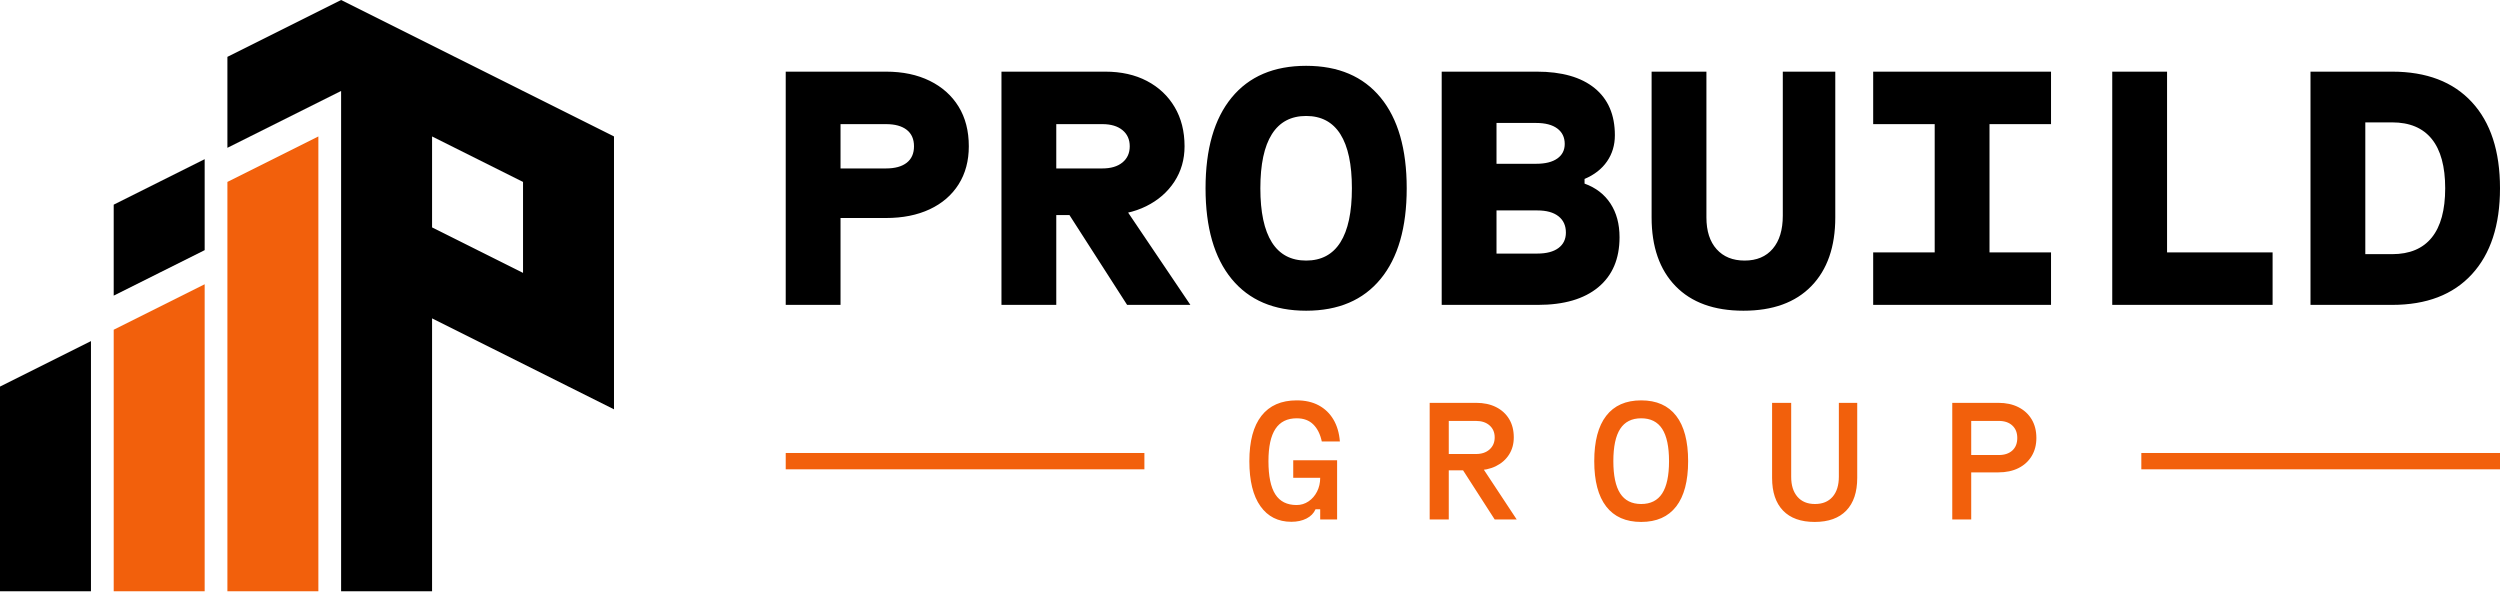
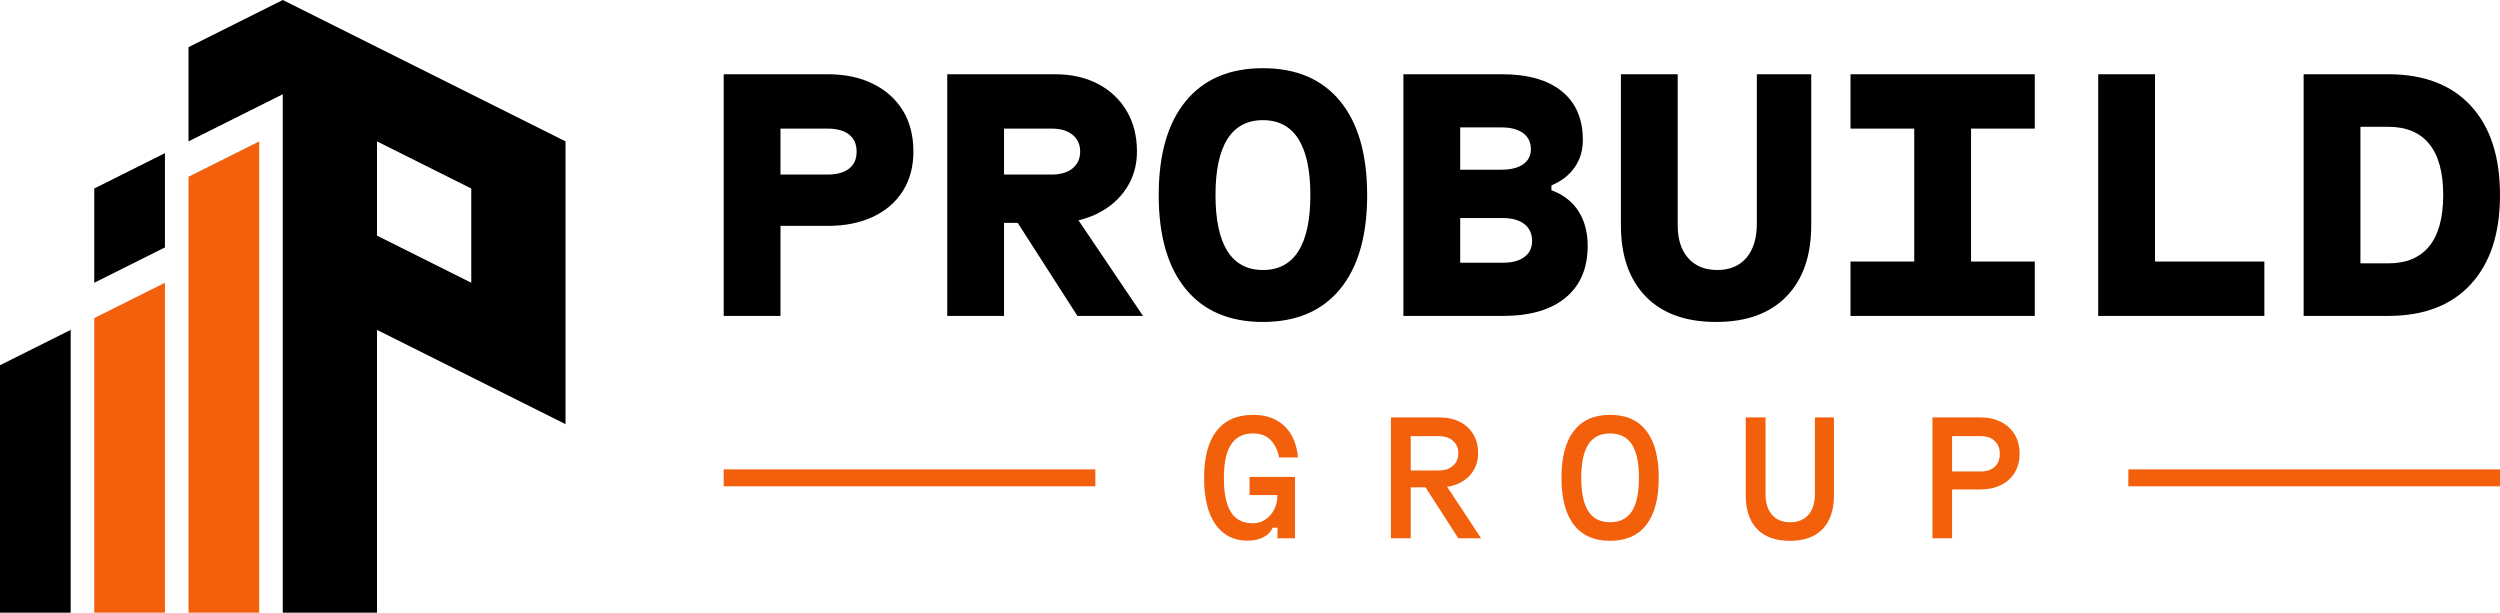
- <svg xmlns="http://www.w3.org/2000/svg" viewBox="0 0 428.752 101.376" width="428.752" height="101.376" role="img" aria-label="ProBuild Group">
-   <g transform="translate(0 0) scale(0.975) translate(4 -8)">
+ <svg xmlns="http://www.w3.org/2000/svg" viewBox="0 0 413.78 101.376" width="413.78" height="101.376" role="img" aria-label="ProBuild Group">
+   <g transform="translate(0 0) scale(0.975) translate(-8 -8)">
    <g fill="#F2600C">
-       <path d="M16 66L32 58V112H16Z" />
-       <path d="M36 40L52 32V112H36Z" />
+       <path d="M40 38L52 32L52 112L40 112Z" />
+       <path d="M24 62L36 56L36 112L24 112Z" />
    </g>
-     <path fill="#000000" fill-rule="evenodd" d="M36 18L56 8L104 32V80L72 64V112H56V24L36 34Z M72 32L88 40V56L72 48Z M-4 76L12 68V112H-4Z M16 44L32 36V52L16 60Z" />
+     <path fill="#000000" fill-rule="evenodd" d="M40 16L56 8L104 32L104 80L72 64L72 112L56 112L56 24L40 32Z M72 32L88 40L88 56L72 48Z M24 40L36 34L36 50L24 56Z M8 70L20 64L20 112L8 112Z" />
  </g>
-   <path fill="#000000" d="M134.752 52.288V12.288H151.952Q156.252 12.288 159.452 13.863Q162.652 15.438 164.402 18.288Q166.152 21.138 166.152 25.088Q166.152 28.838 164.402 31.613Q162.652 34.388 159.452 35.888Q156.252 37.388 151.952 37.388H144.152V52.288ZM144.152 28.888H151.952Q154.252 28.888 155.502 27.913Q156.752 26.938 156.752 25.088Q156.752 23.238 155.502 22.263Q154.252 21.288 151.952 21.288H144.152ZM171.752 52.288V12.288H189.552Q193.652 12.288 196.702 13.888Q199.752 15.488 201.452 18.363Q203.152 21.238 203.152 25.088Q203.152 28.488 201.402 31.163Q199.652 33.838 196.577 35.363Q193.502 36.888 189.552 36.888H181.152V52.288ZM193.302 52.288 182.452 35.388H192.752L204.152 52.288ZM181.152 28.888H189.052Q191.252 28.888 192.502 27.863Q193.752 26.838 193.752 25.088Q193.752 23.338 192.502 22.313Q191.252 21.288 189.052 21.288H181.152ZM224.002 53.288Q215.702 53.288 211.227 47.838Q206.752 42.388 206.752 32.288Q206.752 22.188 211.227 16.738Q215.702 11.288 224.002 11.288Q232.302 11.288 236.777 16.738Q241.252 22.188 241.252 32.288Q241.252 42.388 236.777 47.838Q232.302 53.288 224.002 53.288ZM224.002 44.688Q227.902 44.688 229.877 41.563Q231.852 38.438 231.852 32.288Q231.852 26.138 229.877 23.013Q227.902 19.888 224.002 19.888Q220.102 19.888 218.127 23.013Q216.152 26.138 216.152 32.288Q216.152 38.438 218.127 41.563Q220.102 44.688 224.002 44.688ZM247.252 52.288V12.288H263.552Q270.002 12.288 273.477 15.113Q276.952 17.938 276.952 23.188Q276.952 25.738 275.602 27.688Q274.252 29.638 271.752 30.688V31.488Q274.652 32.538 276.202 34.913Q277.752 37.288 277.752 40.688Q277.752 46.238 274.102 49.263Q270.452 52.288 263.752 52.288ZM256.652 43.488H263.652Q266.002 43.488 267.277 42.538Q268.552 41.588 268.552 39.888Q268.552 38.088 267.277 37.088Q266.002 36.088 263.652 36.088H256.652ZM256.652 28.088H263.452Q265.802 28.088 267.077 27.188Q268.352 26.288 268.352 24.688Q268.352 22.988 267.077 22.038Q265.802 21.088 263.452 21.088H256.652ZM283.252 12.288H292.652V37.288Q292.652 40.788 294.402 42.738Q296.152 44.688 299.202 44.688Q302.302 44.688 304.027 42.663Q305.752 40.638 305.752 36.988V12.288H314.752V37.288Q314.752 44.838 310.652 49.063Q306.552 53.288 299.002 53.288Q291.452 53.288 287.352 49.063Q283.252 44.838 283.252 37.288ZM321.252 52.288V43.288H331.802V21.288H321.252V12.288H351.752V21.288H341.202V43.288H351.752V52.288ZM362.252 52.288V12.288H371.652V43.288H389.752V52.288ZM396.252 52.288V12.288H410.252Q419.102 12.288 423.927 17.513Q428.752 22.738 428.752 32.288Q428.752 41.788 423.927 47.038Q419.102 52.288 410.252 52.288ZM405.652 43.588H410.252Q414.752 43.588 417.052 40.738Q419.352 37.888 419.352 32.288Q419.352 26.688 417.052 23.838Q414.752 20.988 410.252 20.988H405.652Z" />
+   <path fill="#000000" d="M119.78 52.288V12.288H136.98Q141.28 12.288 144.48 13.863Q147.68 15.438 149.43 18.288Q151.18 21.138 151.18 25.088Q151.18 28.838 149.43 31.613Q147.68 34.388 144.48 35.888Q141.28 37.388 136.98 37.388H129.18V52.288ZM129.18 28.888H136.98Q139.28 28.888 140.53 27.913Q141.78 26.938 141.78 25.088Q141.78 23.238 140.53 22.263Q139.28 21.288 136.98 21.288H129.18ZM156.78 52.288V12.288H174.58Q178.68 12.288 181.73 13.888Q184.78 15.488 186.48 18.363Q188.18 21.238 188.18 25.088Q188.18 28.488 186.43 31.163Q184.68 33.838 181.605 35.363Q178.53 36.888 174.58 36.888H166.18V52.288ZM178.33 52.288 167.48 35.388H177.78L189.18 52.288ZM166.18 28.888H174.08Q176.28 28.888 177.53 27.863Q178.78 26.838 178.78 25.088Q178.78 23.338 177.53 22.313Q176.28 21.288 174.08 21.288H166.18ZM209.03 53.288Q200.73 53.288 196.255 47.838Q191.78 42.388 191.78 32.288Q191.78 22.188 196.255 16.738Q200.73 11.288 209.03 11.288Q217.33 11.288 221.805 16.738Q226.28 22.188 226.28 32.288Q226.28 42.388 221.805 47.838Q217.33 53.288 209.03 53.288ZM209.03 44.688Q212.93 44.688 214.905 41.563Q216.88 38.438 216.88 32.288Q216.88 26.138 214.905 23.013Q212.93 19.888 209.03 19.888Q205.13 19.888 203.155 23.013Q201.18 26.138 201.18 32.288Q201.18 38.438 203.155 41.563Q205.13 44.688 209.03 44.688ZM232.28 52.288V12.288H248.58Q255.03 12.288 258.505 15.113Q261.98 17.938 261.98 23.188Q261.98 25.738 260.63 27.688Q259.28 29.638 256.78 30.688V31.488Q259.68 32.538 261.23 34.913Q262.78 37.288 262.78 40.688Q262.78 46.238 259.13 49.263Q255.48 52.288 248.78 52.288ZM241.68 43.488H248.68Q251.03 43.488 252.305 42.538Q253.58 41.588 253.58 39.888Q253.58 38.088 252.305 37.088Q251.03 36.088 248.68 36.088H241.68ZM241.68 28.088H248.48Q250.83 28.088 252.105 27.188Q253.38 26.288 253.38 24.688Q253.38 22.988 252.105 22.038Q250.83 21.088 248.48 21.088H241.68ZM268.28 12.288H277.68V37.288Q277.68 40.788 279.43 42.738Q281.18 44.688 284.23 44.688Q287.33 44.688 289.055 42.663Q290.78 40.638 290.78 36.988V12.288H299.78V37.288Q299.78 44.838 295.68 49.063Q291.58 53.288 284.03 53.288Q276.48 53.288 272.38 49.063Q268.28 44.838 268.28 37.288ZM306.28 52.288V43.288H316.83V21.288H306.28V12.288H336.78V21.288H326.23V43.288H336.78V52.288ZM347.28 52.288V12.288H356.68V43.288H374.78V52.288ZM381.28 52.288V12.288H395.28Q404.13 12.288 408.955 17.513Q413.78 22.738 413.78 32.288Q413.78 41.788 408.955 47.038Q404.13 52.288 395.28 52.288ZM390.68 43.588H395.28Q399.78 43.588 402.08 40.738Q404.38 37.888 404.38 32.288Q404.38 26.688 402.08 23.838Q399.78 20.988 395.28 20.988H390.68Z" />
  <g fill="#F2600C">
-     <rect x="134.752" y="77.688" width="61.513" height="2.8" />
-     <rect x="367.24" y="77.688" width="61.513" height="2.8" />
-     <path d="M221.465 89.488Q218.065 89.488 216.165 86.813Q214.265 84.138 214.265 79.088Q214.265 73.963 216.34 71.313Q218.415 68.663 222.39 68.663Q224.565 68.663 226.152 69.513Q227.74 70.363 228.677 71.938Q229.615 73.513 229.79 75.713H226.69Q226.29 73.838 225.227 72.788Q224.165 71.738 222.39 71.738Q219.94 71.738 218.74 73.55Q217.54 75.363 217.54 79.088Q217.54 82.938 218.715 84.776Q219.89 86.613 222.365 86.613Q223.49 86.613 224.415 85.988Q225.34 85.363 225.877 84.301Q226.415 83.238 226.415 81.938H221.79V78.938H229.315V89.088H226.415V87.338H225.615Q225.165 88.363 224.065 88.926Q222.965 89.488 221.465 89.488ZM245.19 89.088V69.088H253.165Q255.115 69.088 256.565 69.813Q258.015 70.538 258.815 71.863Q259.615 73.188 259.615 75.013Q259.615 76.688 258.802 77.963Q257.99 79.238 256.54 79.951Q255.09 80.663 253.165 80.663H248.465V89.088ZM256.34 89.088 250.565 80.113H254.19L260.115 89.088ZM248.465 77.863H253.14Q254.59 77.863 255.465 77.076Q256.34 76.288 256.34 75.013Q256.34 73.738 255.465 72.963Q254.59 72.188 253.14 72.188H248.465ZM281.465 89.513Q277.515 89.513 275.465 86.863Q273.415 84.213 273.415 79.088Q273.415 73.963 275.465 71.313Q277.515 68.663 281.465 68.663Q285.415 68.663 287.465 71.313Q289.515 73.963 289.515 79.088Q289.515 84.213 287.465 86.863Q285.415 89.513 281.465 89.513ZM281.465 86.438Q283.89 86.438 285.065 84.626Q286.24 82.813 286.24 79.088Q286.24 75.363 285.065 73.55Q283.89 71.738 281.465 71.738Q279.04 71.738 277.865 73.55Q276.69 75.363 276.69 79.088Q276.69 82.813 277.865 84.626Q279.04 86.438 281.465 86.438ZM303.915 69.088H307.19V81.788Q307.19 83.963 308.265 85.201Q309.34 86.438 311.265 86.438Q313.215 86.438 314.29 85.201Q315.365 83.963 315.365 81.738V69.088H318.515V81.963Q318.515 85.613 316.64 87.563Q314.765 89.513 311.215 89.513Q307.665 89.513 305.79 87.563Q303.915 85.613 303.915 81.963ZM334.815 89.088V69.088H342.715Q344.69 69.088 346.152 69.826Q347.615 70.563 348.427 71.913Q349.24 73.263 349.24 75.113Q349.24 76.888 348.427 78.226Q347.615 79.563 346.152 80.288Q344.69 81.013 342.715 81.013H338.065V89.088ZM338.065 78.038H342.79Q344.265 78.038 345.115 77.263Q345.965 76.488 345.965 75.113Q345.965 73.763 345.115 72.976Q344.265 72.188 342.79 72.188H338.065Z" />
+     <rect x="119.78" y="77.688" width="61.513" height="2.8" />
+     <rect x="352.267" y="77.688" width="61.513" height="2.8" />
+     <path d="M206.492 89.488Q203.092 89.488 201.192 86.813Q199.292 84.138 199.292 79.088Q199.292 73.963 201.367 71.313Q203.442 68.663 207.417 68.663Q209.592 68.663 211.18 69.513Q212.767 70.363 213.705 71.938Q214.642 73.513 214.817 75.713H211.717Q211.317 73.838 210.255 72.788Q209.192 71.738 207.417 71.738Q204.967 71.738 203.767 73.55Q202.567 75.363 202.567 79.088Q202.567 82.938 203.742 84.776Q204.917 86.613 207.392 86.613Q208.517 86.613 209.442 85.988Q210.367 85.363 210.905 84.301Q211.442 83.238 211.442 81.938H206.817V78.938H214.342V89.088H211.442V87.338H210.642Q210.192 88.363 209.092 88.926Q207.992 89.488 206.492 89.488ZM230.217 89.088V69.088H238.192Q240.142 69.088 241.592 69.813Q243.042 70.538 243.842 71.863Q244.642 73.188 244.642 75.013Q244.642 76.688 243.83 77.963Q243.017 79.238 241.567 79.951Q240.117 80.663 238.192 80.663H233.492V89.088ZM241.367 89.088 235.592 80.113H239.217L245.142 89.088ZM233.492 77.863H238.167Q239.617 77.863 240.492 77.076Q241.367 76.288 241.367 75.013Q241.367 73.738 240.492 72.963Q239.617 72.188 238.167 72.188H233.492ZM266.492 89.513Q262.542 89.513 260.492 86.863Q258.442 84.213 258.442 79.088Q258.442 73.963 260.492 71.313Q262.542 68.663 266.492 68.663Q270.442 68.663 272.492 71.313Q274.542 73.963 274.542 79.088Q274.542 84.213 272.492 86.863Q270.442 89.513 266.492 89.513ZM266.492 86.438Q268.917 86.438 270.092 84.626Q271.267 82.813 271.267 79.088Q271.267 75.363 270.092 73.55Q268.917 71.738 266.492 71.738Q264.067 71.738 262.892 73.55Q261.717 75.363 261.717 79.088Q261.717 82.813 262.892 84.626Q264.067 86.438 266.492 86.438ZM288.942 69.088H292.217V81.788Q292.217 83.963 293.292 85.201Q294.367 86.438 296.292 86.438Q298.242 86.438 299.317 85.201Q300.392 83.963 300.392 81.738V69.088H303.542V81.963Q303.542 85.613 301.667 87.563Q299.792 89.513 296.242 89.513Q292.692 89.513 290.817 87.563Q288.942 85.613 288.942 81.963ZM319.842 89.088V69.088H327.742Q329.717 69.088 331.18 69.826Q332.642 70.563 333.455 71.913Q334.267 73.263 334.267 75.113Q334.267 76.888 333.455 78.226Q332.642 79.563 331.18 80.288Q329.717 81.013 327.742 81.013H323.092V89.088ZM323.092 78.038H327.817Q329.292 78.038 330.142 77.263Q330.992 76.488 330.992 75.113Q330.992 73.763 330.142 72.976Q329.292 72.188 327.817 72.188H323.092Z" />
  </g>
</svg>
